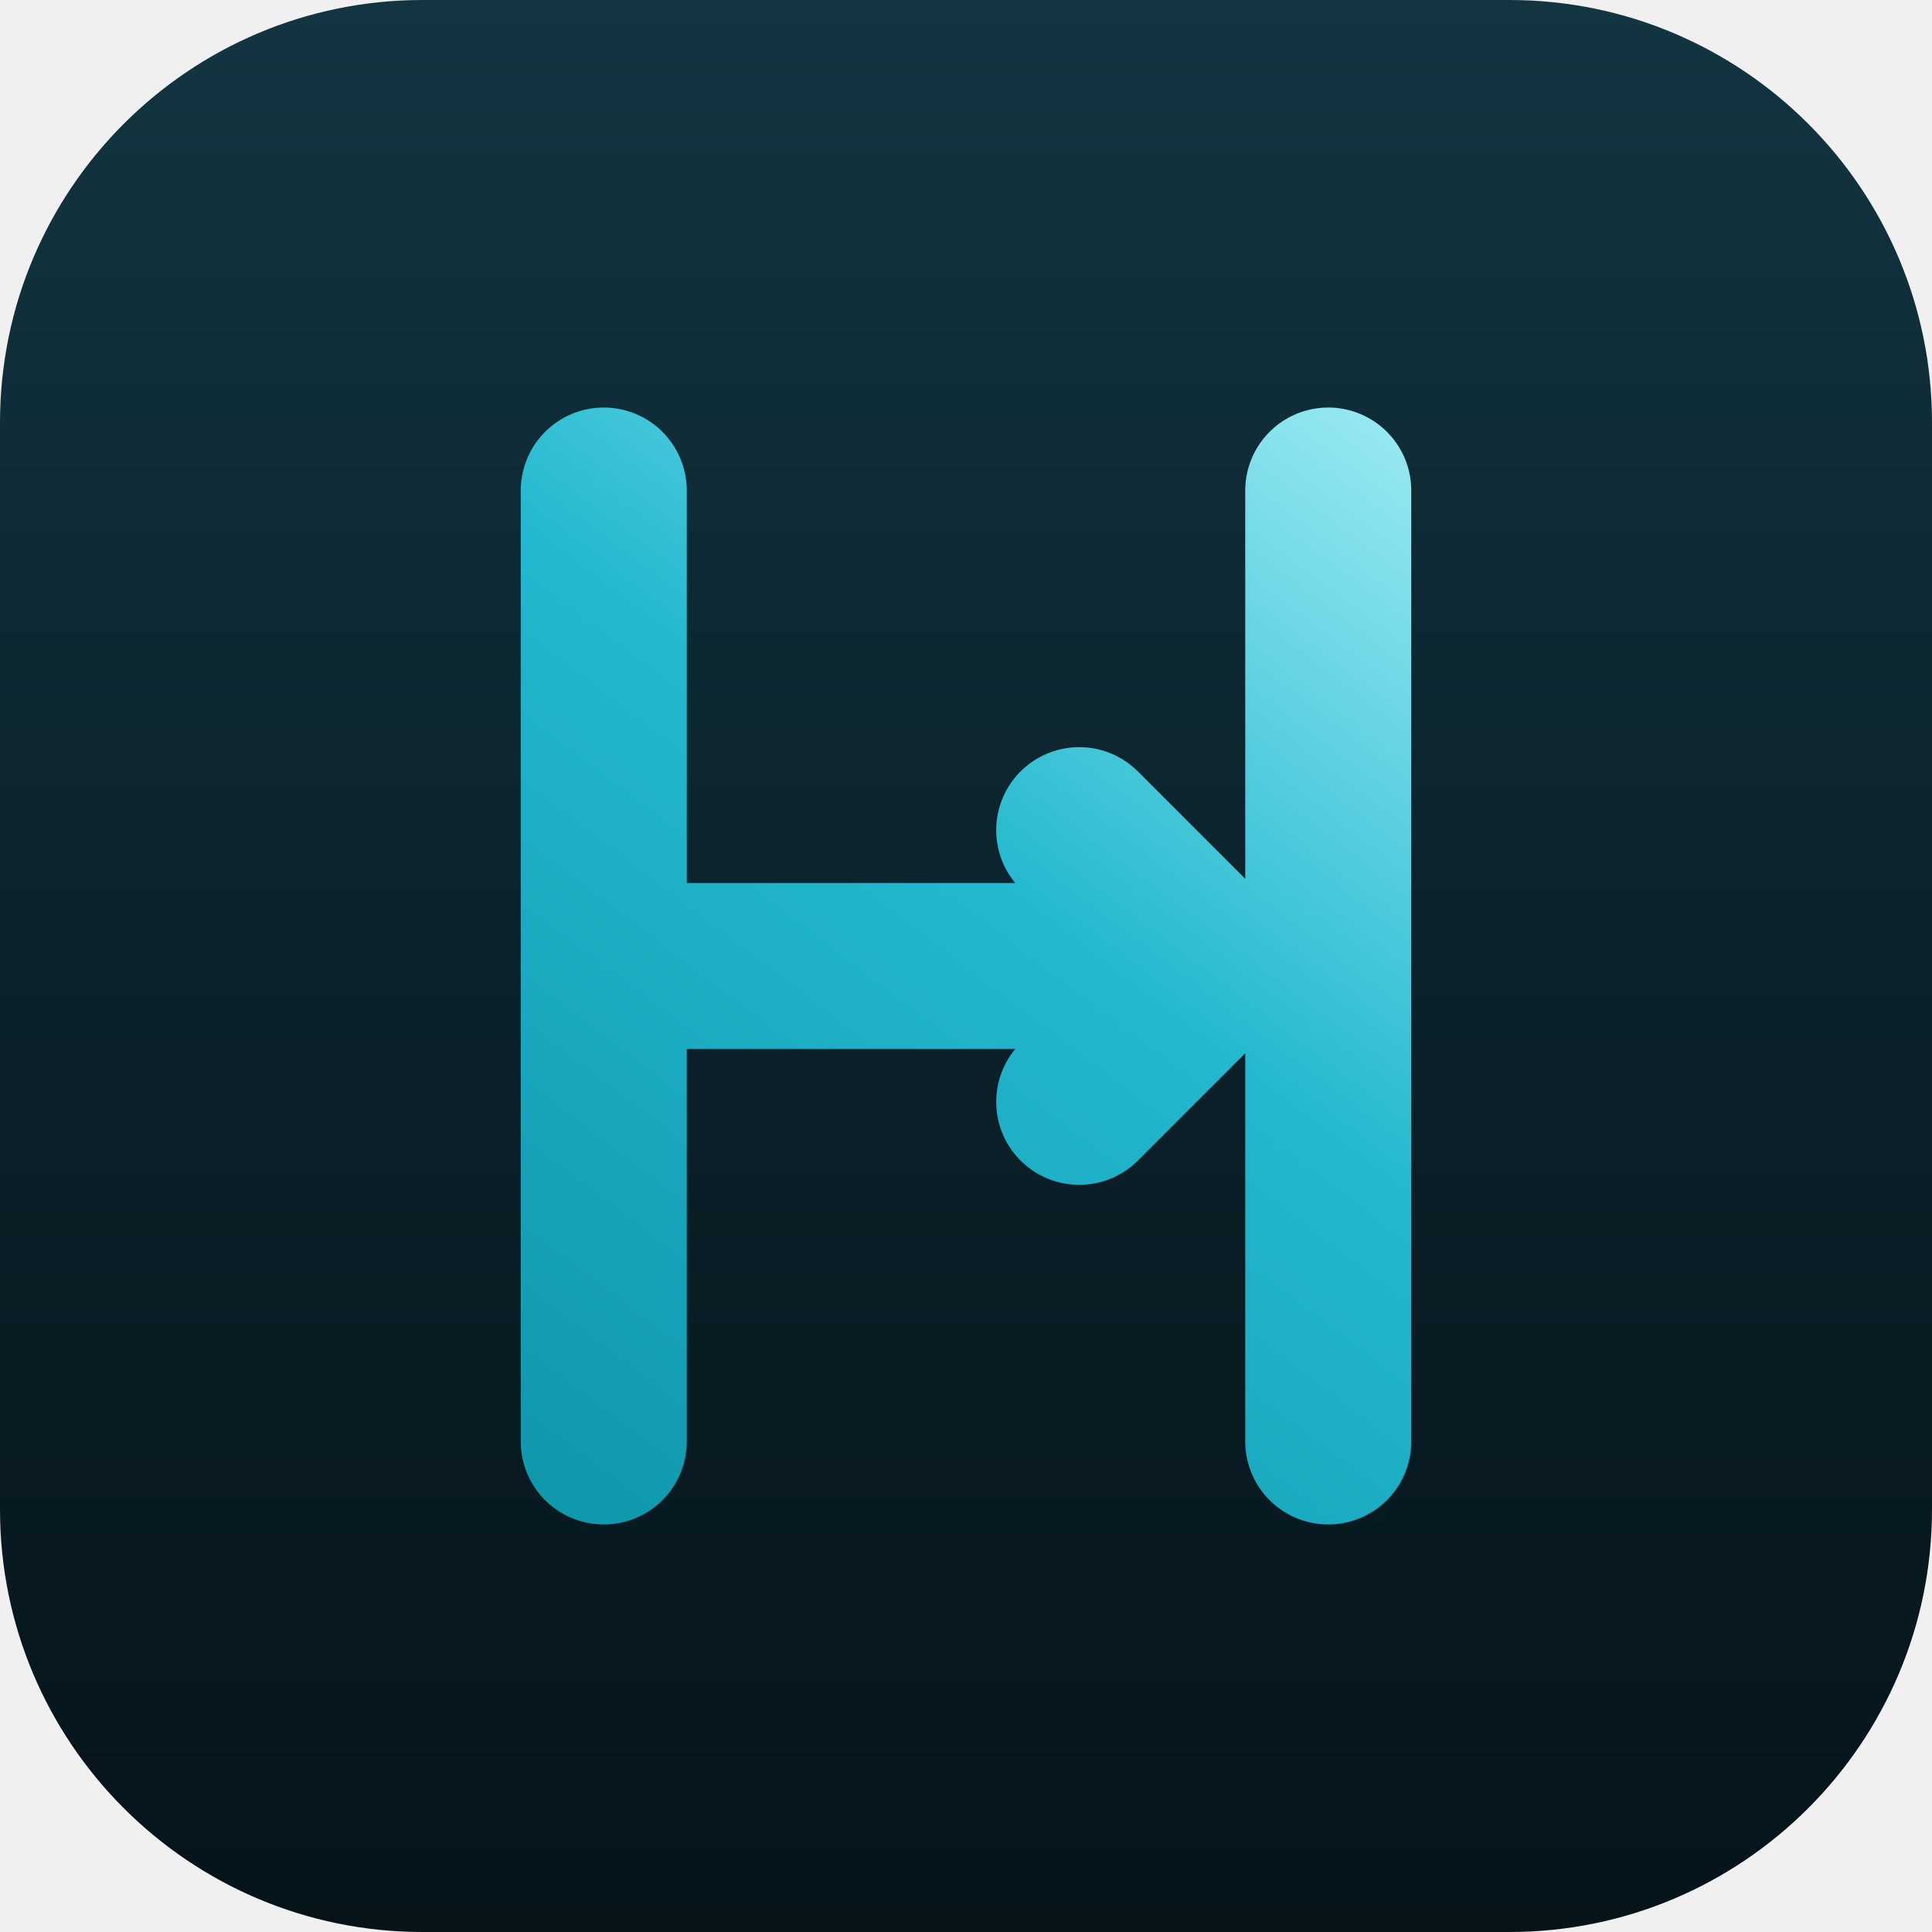
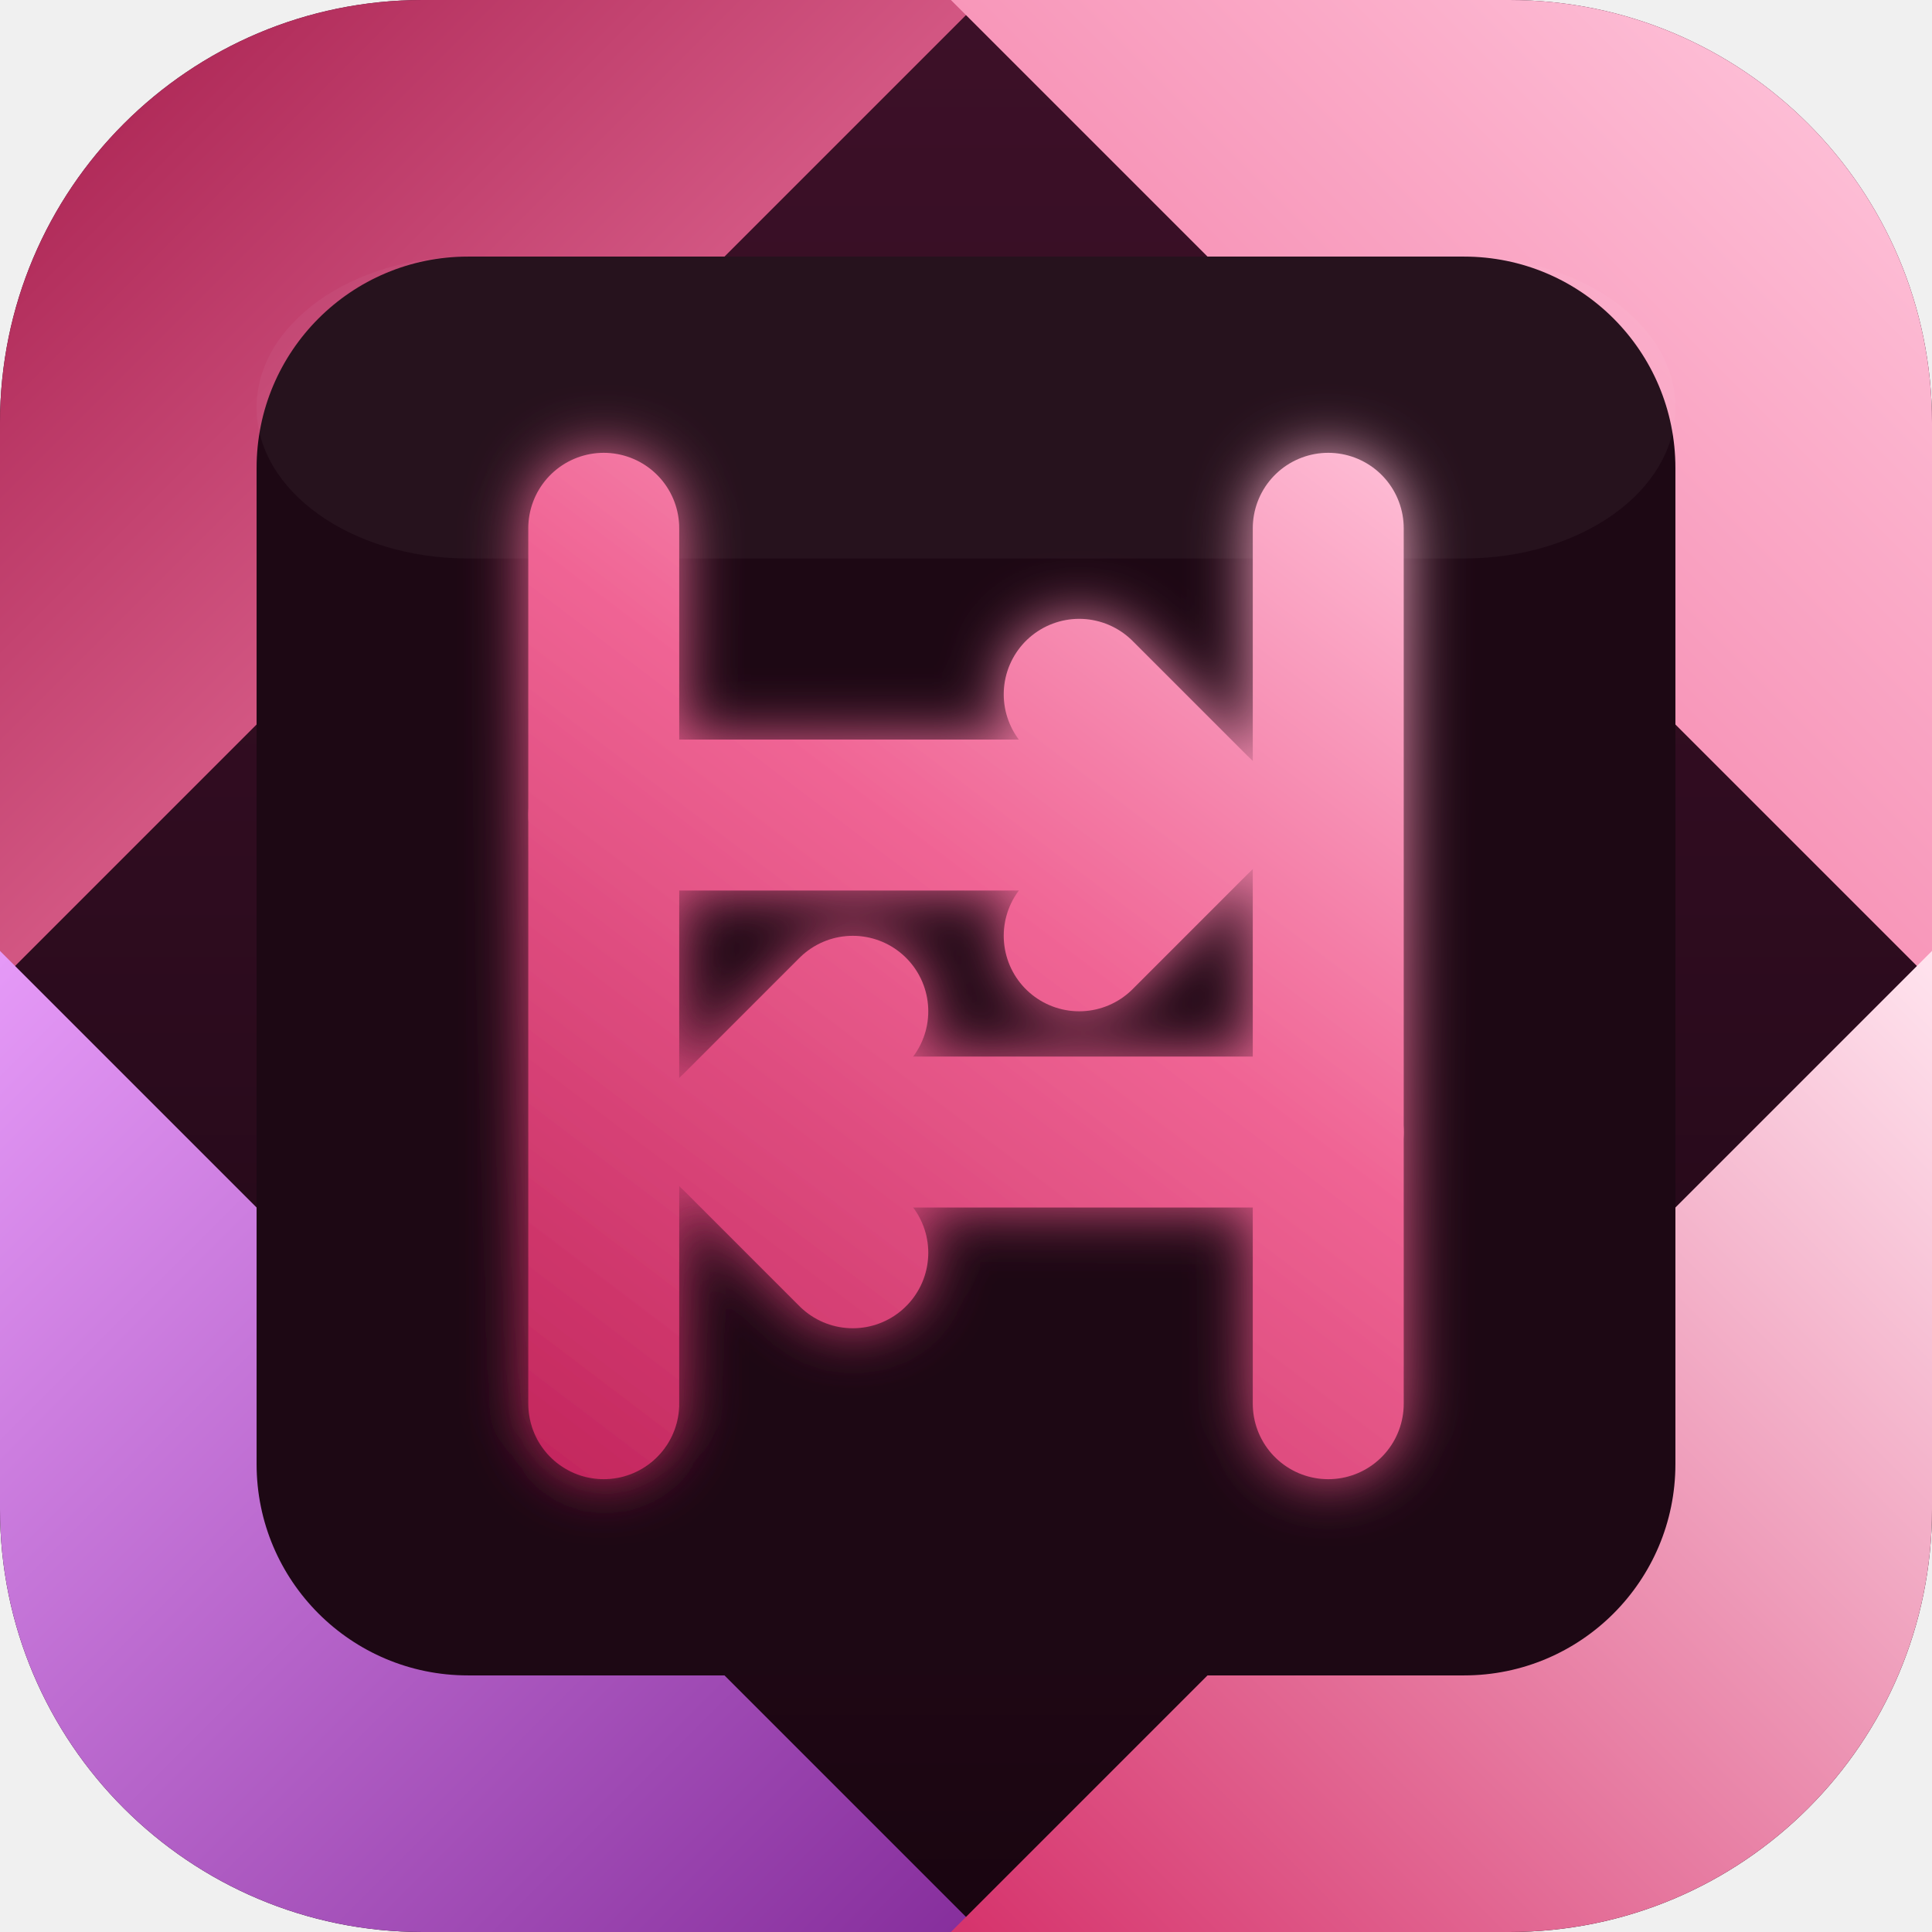
<svg xmlns="http://www.w3.org/2000/svg" viewBox="0 0 512 512" width="512" height="512">
  <defs>
    <linearGradient id="hi-bg" x1="256" y1="0" x2="256" y2="512" gradientUnits="userSpaceOnUse">
-       <stop offset="0%" stop-color="#123541" />
-       <stop offset="55%" stop-color="#0b2029" />
-       <stop offset="100%" stop-color="#06141a" />
+       <stop offset="0%" stop-color="#3d1028" />
+       <stop offset="55%" stop-color="#2b0b1d" />
+       <stop offset="100%" stop-color="#190510" />
+     </linearGradient>
+     <linearGradient id="hi-w1" x1="0" y1="0" x2="1" y2="1">
+       <stop offset="0%" stop-color="#a61e4d" />
+       <stop offset="100%" stop-color="#ff8fb8" />
+     </linearGradient>
+     <linearGradient id="hi-w2" x1="1" y1="0" x2="0" y2="1">
+       <stop offset="0%" stop-color="#ffc9de" />
+       <stop offset="100%" stop-color="#f06595" />
+     </linearGradient>
+     <linearGradient id="hi-w3" x1="1" y1="1" x2="0" y2="0">
+       <stop offset="0%" stop-color="#862e9c" />
+       <stop offset="100%" stop-color="#e599f7" />
+     </linearGradient>
+     <linearGradient id="hi-w4" x1="0" y1="1" x2="1" y2="0">
+       <stop offset="0%" stop-color="#d6336c" />
+       <stop offset="100%" stop-color="#ffe3ee" />
    </linearGradient>
    <linearGradient id="hi-fg" x1="150" y1="400" x2="370" y2="110" gradientUnits="userSpaceOnUse">
-       <stop offset="0%" stop-color="#1098ad" />
-       <stop offset="55%" stop-color="#22b8cf" />
-       <stop offset="100%" stop-color="#99e9f2" />
+       <stop offset="0%" stop-color="#c2255c" />
+       <stop offset="55%" stop-color="#f06595" />
+       <stop offset="100%" stop-color="#ffc2d9" />
    </linearGradient>
+     <filter id="hi-glow" x="-50%" y="-50%" width="200%" height="200%">
+       <feGaussianBlur stdDeviation="8" result="b" />
+       <feMerge>
+         <feMergeNode in="b" />
+         <feMergeNode in="SourceGraphic" />
+       </feMerge>
+     </filter>
+     <clipPath id="hi-card">
+       <rect x="0" y="0" width="512" height="512" rx="112" ry="112" />
+     </clipPath>
  </defs>
-   <rect width="512" height="512" rx="112" ry="112" fill="url(#hi-bg)" />
-   <g fill="none" stroke="url(#hi-fg)" stroke-width="44" stroke-linecap="round" stroke-linejoin="round">
-     <path d="M160 130 V382" />
-     <path d="M352 130 V382" />
-     <path d="M160 256 H322" />
-     <path d="M286 220 L322 256 L286 292" />
+   <rect x="0" y="0" width="512" height="512" rx="112" ry="112" fill="url(#hi-bg)" />
+   <g clip-path="url(#hi-card)">
+     <polygon points="0,0 260,0 0,260" fill="url(#hi-w1)" />
+     <polygon points="512,0 512,260 252,0" fill="url(#hi-w2)" />
+     <polygon points="0,512 0,252 260,512" fill="url(#hi-w3)" />
+     <polygon points="512,512 252,512 512,252" fill="url(#hi-w4)" />
+     <rect x="68" y="68" width="376" height="376" rx="56" ry="56" fill="#1d0814" />
+     <rect x="68" y="68" width="376" height="80" rx="56" ry="56" fill="#ffffff" fill-opacity="0.04" />
+   </g>
+   <g fill="none" stroke="url(#hi-fg)" stroke-width="40" stroke-linecap="round" stroke-linejoin="round" filter="url(#hi-glow)">
+     <path d="M160 140V372" />
+     <path d="M352 140V372" />
+     <path d="M160 216H318" />
+     <path d="M286 184L318 216 286 248" />
+     <path d="M352 300H194" />
+     <path d="M226 268L194 300 226 332" />
  </g>
</svg>
